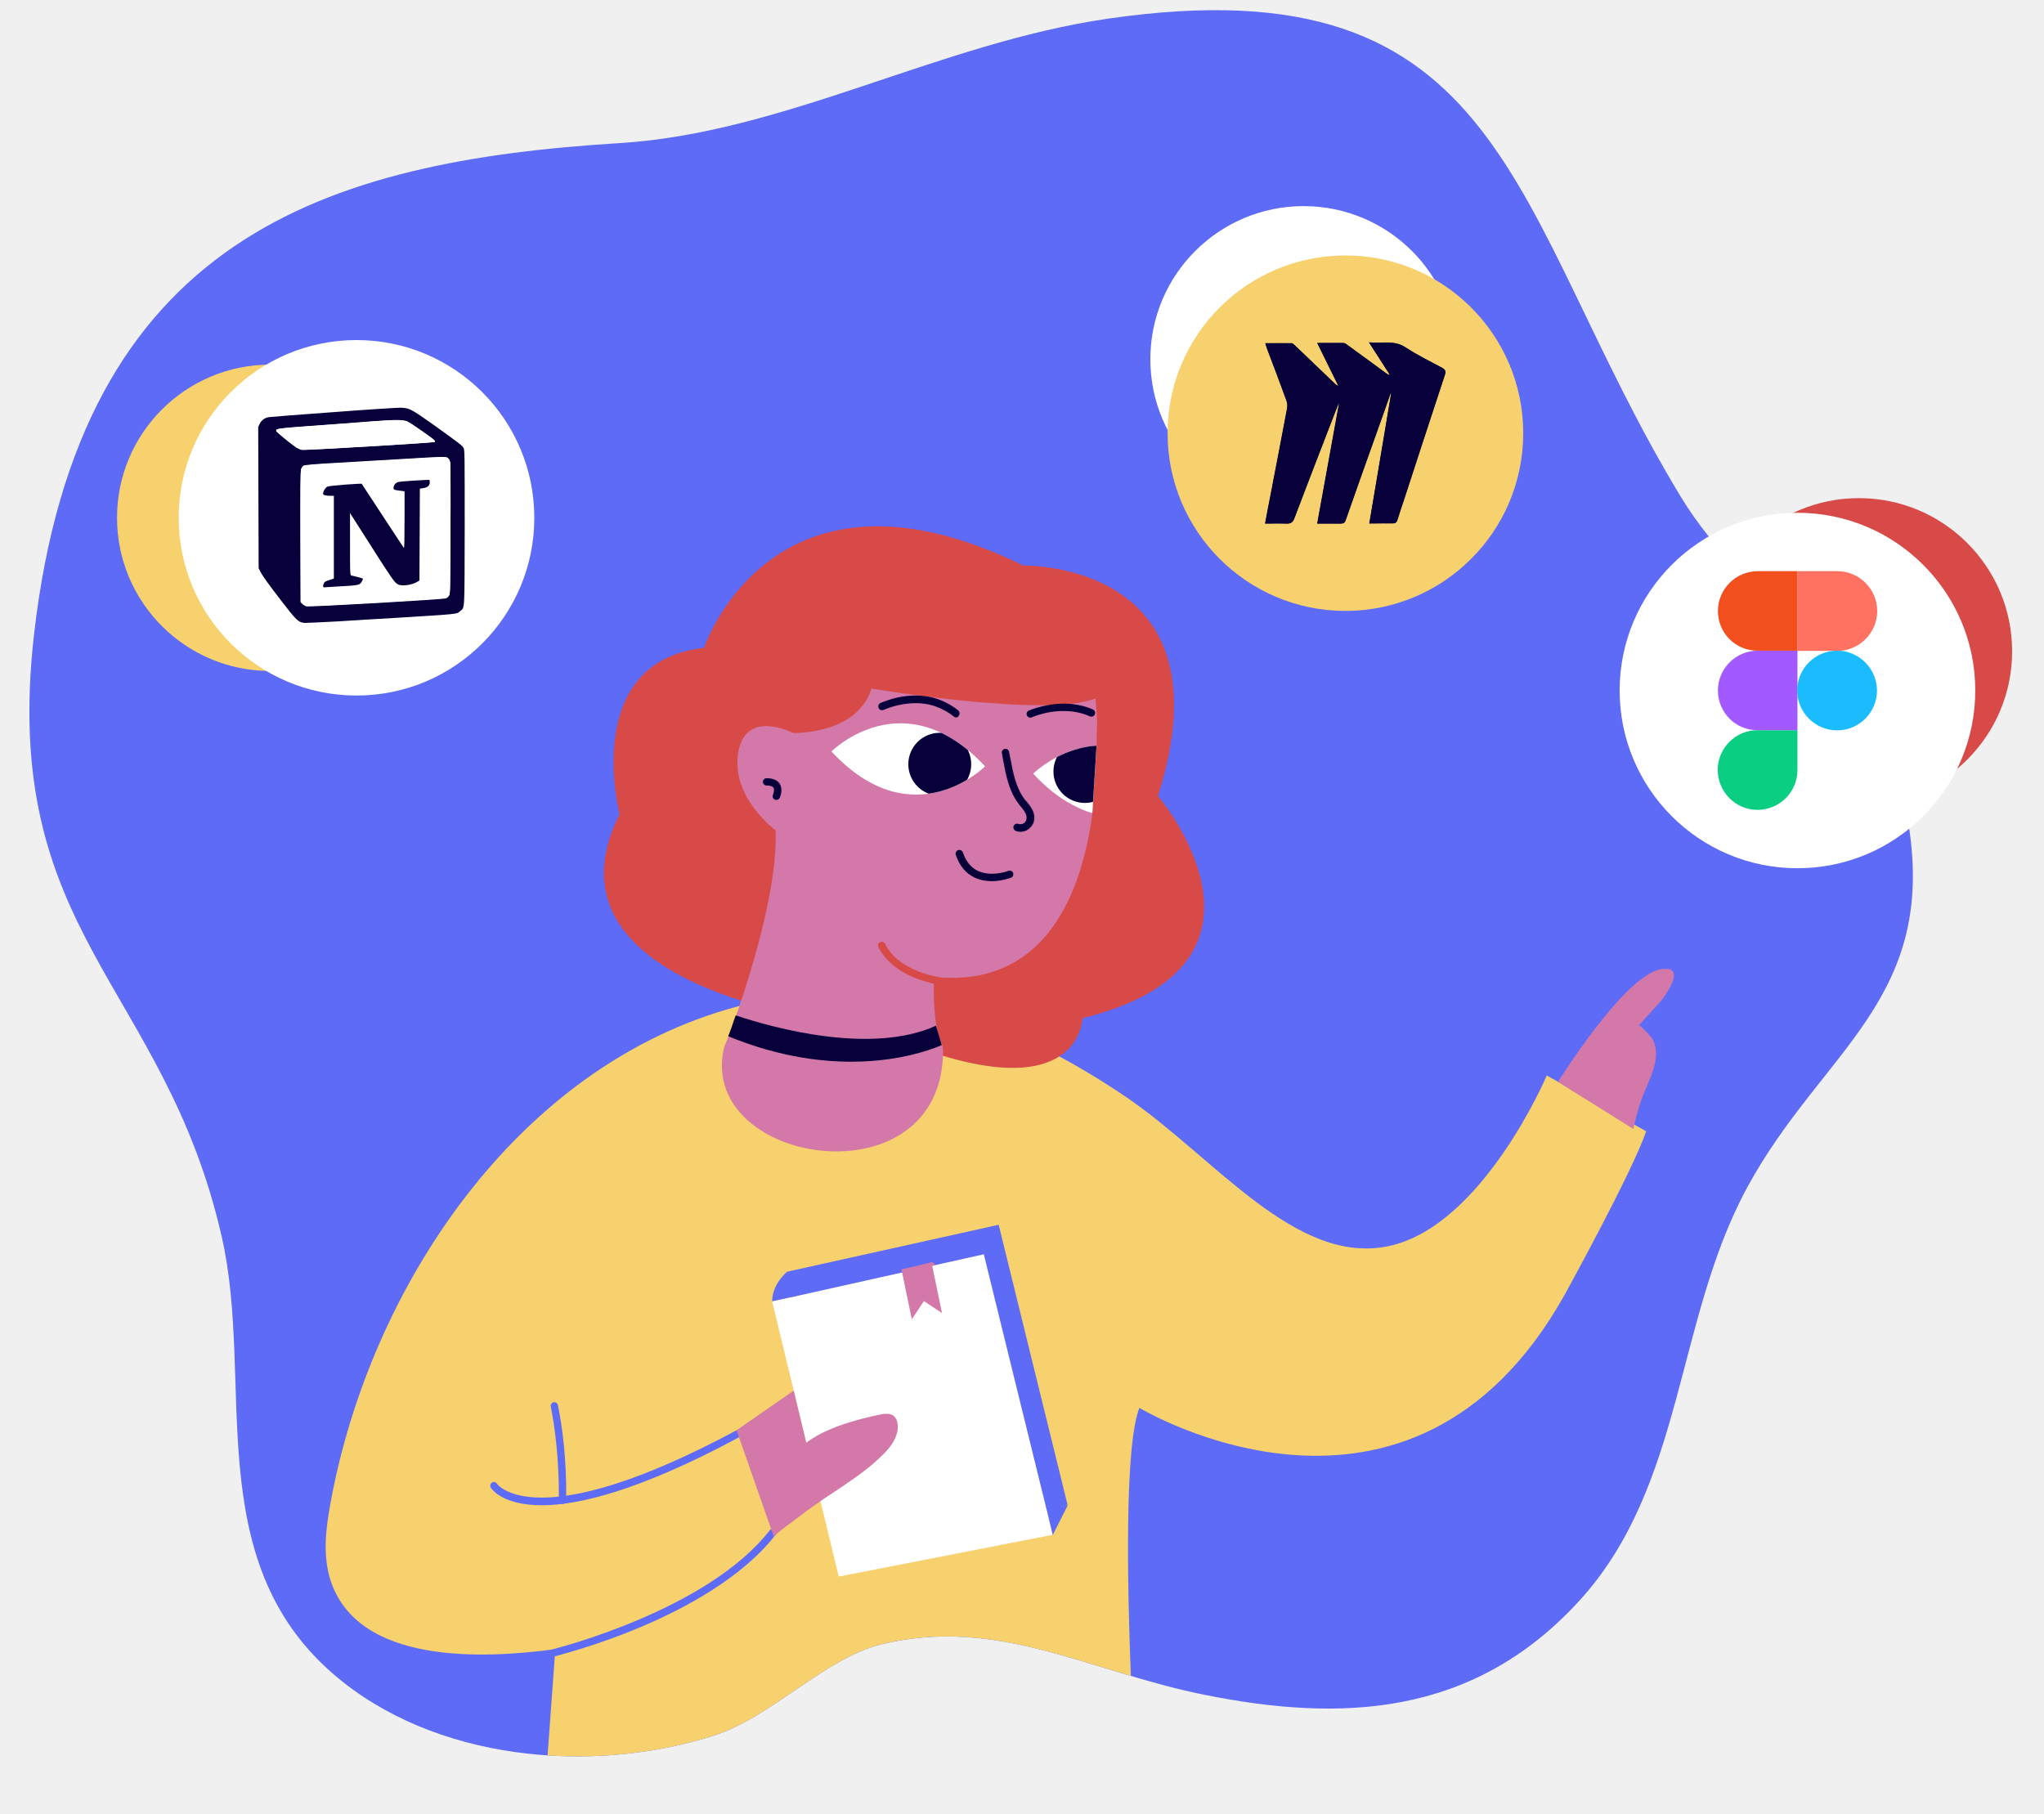
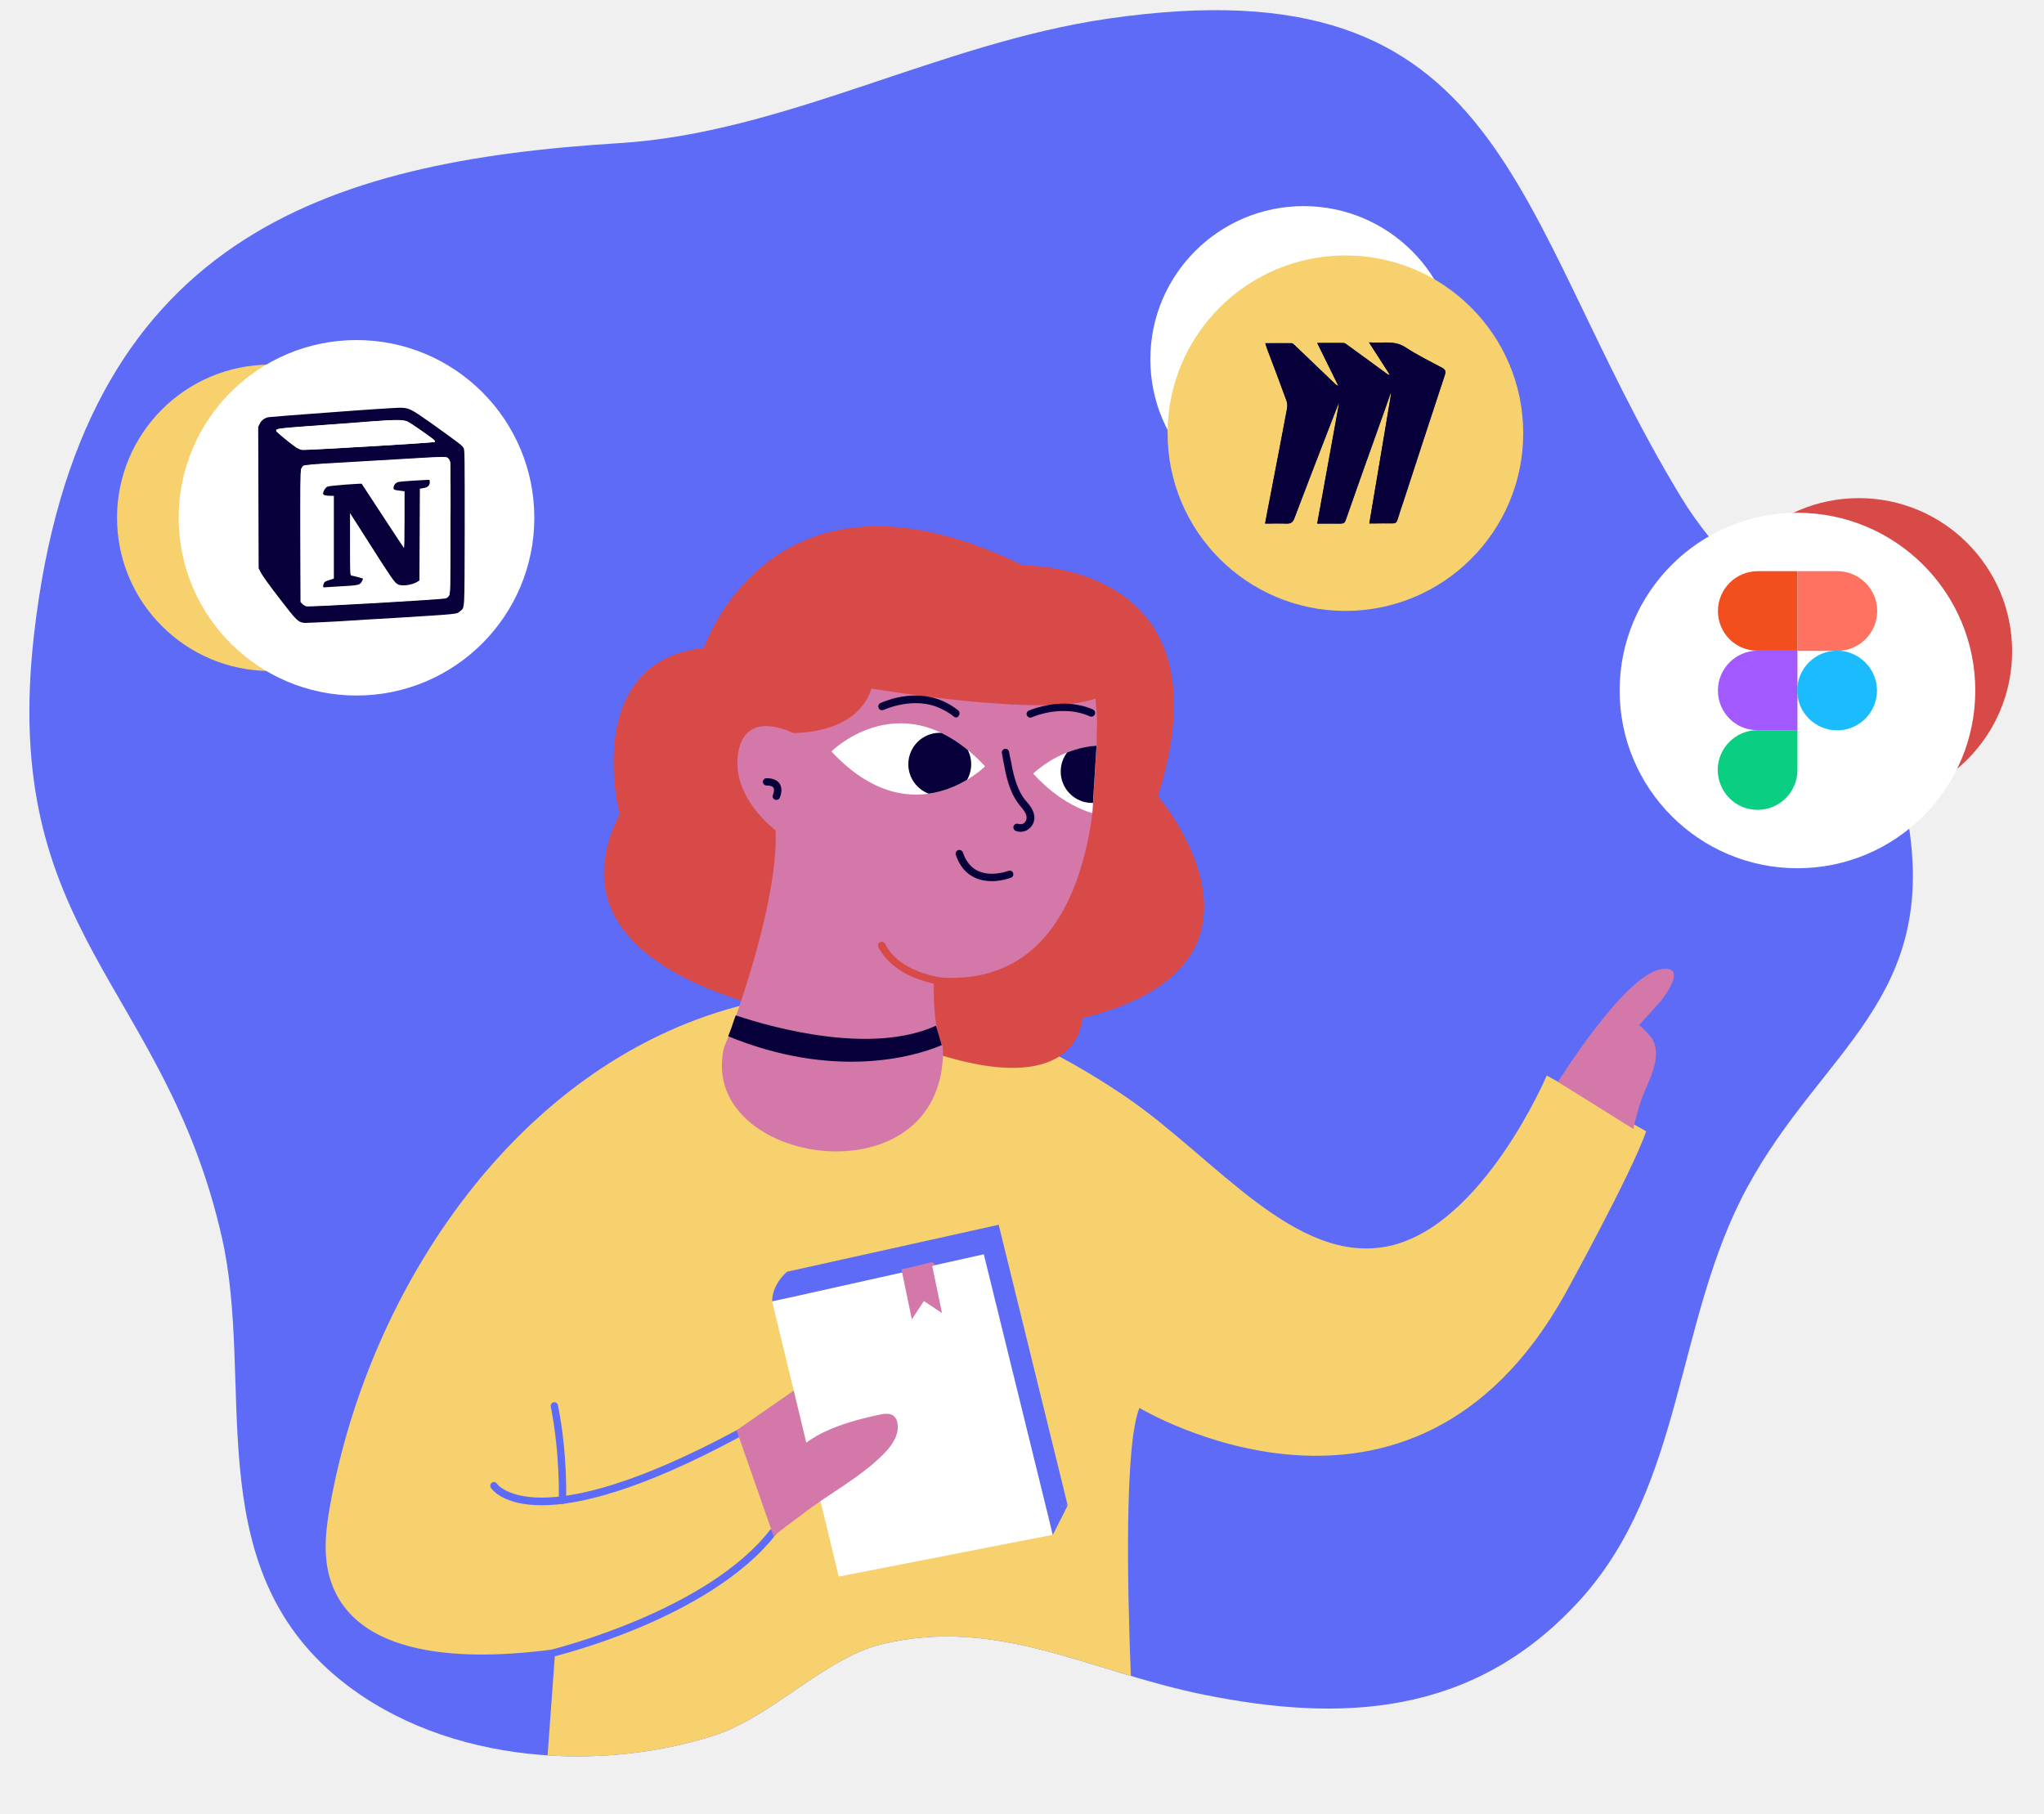
<svg xmlns="http://www.w3.org/2000/svg" width="818" height="726" viewBox="-10 0 840 750" fill="none">
  <g>
    <path id="blob" d="M1.55 262.312C-12.607 386.167 55.393 406.853 79.189 511.538C92.758 571.184 70.06 644.506 125.327 692.223C166.901 728.103 231.637 733.796 282.447 717.705C306.182 710.186 328.632 685.508 351.933 679.876C400.021 668.272 437.417 691.093 485.396 700.763C540.709 711.888 596.069 710.526 640.474 661.82C683.796 614.32 680.006 546.165 709.681 491.239C740.75 433.744 789.673 413.228 775.933 337.414C764.995 277.119 710.408 251.682 682.466 205.575C611.015 87.739 611.882 -16.544 445.339 7.748C375.667 17.913 311.705 54.984 243.581 59.177C122.449 66.681 20.333 97.997 1.55 262.312Z" fill="#5D6BF6" />
    <path d="M292.272 416.188C357.32 398.818 416.844 428.925 453.289 453.777C489.823 478.719 523.327 523.702 562 515.15C600.66 506.602 626.941 444.734 626.959 444.692L668.038 467.762C662.338 484.588 634.475 535.137 634.444 535.192C570.497 649.687 458.658 582.203 458.546 582.136C452.42 597.447 453.492 654.653 455.001 692.966C420.422 682.708 389.427 670.828 351.933 679.876C328.632 685.508 306.182 710.186 282.447 717.705C261.124 724.458 237.348 727.373 213.86 725.831L217.065 681.9C188.015 685.82 134.996 688.67 123.946 652.861C120.917 642.885 122.165 632.196 124.036 621.952C140.076 532.877 201.025 440.594 292.272 416.188Z" fill="#F6D16E" />
    <path d="M631.594 447.364C631.594 447.364 658.95 403.272 674.098 400.778C686.306 398.729 674.098 413.961 674.098 413.961L664.92 424.116C665.544 423.403 670.088 428.837 670.355 429.193C675.613 437.655 667.771 448.433 665.454 456.628C665.187 457.519 662.425 466.516 662.87 466.872C662.87 466.872 631.594 447.364 631.594 447.364Z" fill="#D378A8" />
    <path d="M347.429 425.095C347.429 425.095 337.805 428.391 331.122 422.067C331.122 422.067 207.975 407.815 243.618 336.643C243.618 336.643 227.312 273.577 278.548 267.877C278.548 267.877 306.706 182.987 410.517 233.85C410.517 233.85 497.04 231.801 466.209 329.161C466.209 329.161 525.555 398.64 435.021 420.998C434.932 420.998 434.309 464.378 347.429 425.095Z" fill="#D84A48" />
    <path d="M440.903 307.782V308.317L439.21 335.396C439.21 335.663 439.12 335.93 439.12 336.197C438.764 338.691 438.408 341.275 437.962 343.769C432.17 375.391 416.042 408.171 373.715 403.984C373.715 403.984 372.913 413.693 374.607 424.115C374.785 425.184 374.963 426.164 375.23 427.233C375.587 428.925 376.478 430.529 377.012 432.221C377.28 432.934 377.369 433.735 377.369 434.537C377.191 497.335 276.945 482.103 286.568 434.27C286.925 432.399 287.548 431.33 288.707 428.569C289.152 427.5 289.598 426.253 290.222 424.56C290.756 423.135 291.291 421.621 291.826 419.929C292.182 419.038 292.449 418.058 292.806 417.078C299.489 397.392 309.023 365.058 308.132 343.323C308.132 343.323 289.776 329.873 292.627 311.523C295.479 292.728 315.261 303.061 315.261 303.061C315.261 303.061 341.637 304.041 347.785 284.712C347.785 284.712 420.051 296.915 440.368 288.809C440.368 288.809 440.813 292.907 441.081 299.498C440.813 301.903 440.903 304.665 440.903 307.782Z" fill="#D378A8" />
    <path d="M331.211 310.722C364.894 346.887 394.745 316.868 394.745 316.868C361.062 280.793 331.211 310.722 331.211 310.722Z" fill="white" />
    <g clip-path="url(#clip-eye-left)">
      <g id="pupil-left">
        <circle cx="376" cy="316" r="13" fill="#07003A" />
      </g>
    </g>
    <path d="M440.814 308.317L439.121 335.396C439.121 335.663 439.031 335.93 439.031 336.197C436.269 335.396 433.507 334.238 430.566 332.634C425.398 329.873 420.052 325.775 414.616 319.896C414.616 319.896 421.299 313.216 431.814 310.009C434.576 309.118 437.606 308.495 440.814 308.317Z" fill="white" />
    <g clip-path="url(#clip-eye-right)">
      <g id="pupil-right">
-         <circle cx="436" cy="319" r="13" fill="#07003A" />
+         <circle cx="439" cy="319" r="13" fill="#07003A" />
      </g>
    </g>
    <path d="M308.4 330.763C308.222 330.763 307.955 330.674 307.776 330.585C306.974 330.229 306.707 329.338 307.063 328.537C307.242 328.091 307.776 326.488 307.242 325.686C306.796 324.974 305.46 324.795 304.39 324.795C303.588 324.795 302.875 324.083 302.875 323.281C302.875 322.479 303.588 321.767 304.39 321.767C306.974 321.767 308.846 322.569 309.826 324.083C311.341 326.488 310.004 329.516 309.826 329.873C309.558 330.496 308.935 330.763 308.4 330.763Z" fill="#07003A" />
    <path d="M397.507 364.346C395.279 364.346 392.695 363.989 390.378 362.831C386.725 361.139 384.141 357.932 382.626 353.478C382.359 352.677 382.804 351.786 383.606 351.519C384.408 351.251 385.299 351.697 385.567 352.498C386.814 356.151 388.864 358.734 391.715 360.07C397.329 362.742 404.279 360.159 404.368 360.07C405.17 359.803 406.061 360.159 406.329 360.961C406.596 361.762 406.24 362.653 405.438 362.92C405.081 363.009 401.695 364.346 397.507 364.346Z" fill="#07003A" />
    <path d="M409.359 343.947C408.735 343.947 408.111 343.858 407.487 343.591C406.686 343.323 406.24 342.433 406.507 341.631C406.775 340.829 407.666 340.384 408.468 340.651C409.715 341.007 410.874 340.651 411.497 339.582C412.299 338.246 411.765 336.643 411.052 335.574C410.606 334.861 410.072 334.149 409.448 333.436C409.091 332.991 408.735 332.634 408.468 332.189C404.547 326.933 403.389 320.609 402.23 314.463C402.052 313.483 401.874 312.414 401.695 311.434C401.517 310.633 402.052 309.831 402.854 309.653C403.656 309.475 404.458 310.009 404.636 310.811C404.814 311.791 404.992 312.859 405.26 313.839C406.329 319.629 407.487 325.597 410.963 330.318C411.23 330.764 411.586 331.12 411.943 331.476C412.567 332.278 413.279 333.08 413.814 333.97C415.418 336.554 415.507 339.048 414.26 341.186C413.012 342.967 411.319 343.947 409.359 343.947Z" fill="#07003A" />
    <path d="M382.805 296.648C382.448 296.648 382.092 296.559 381.824 296.292C379.508 294.421 376.834 292.996 374.072 292.016C367.745 289.879 361.508 290.858 357.409 291.927C355.805 292.373 354.201 292.907 352.775 293.531C351.973 293.887 351.082 293.531 350.726 292.729C350.369 291.927 350.726 291.037 351.528 290.68C353.132 289.968 354.825 289.433 356.518 288.899C361.062 287.652 367.924 286.672 374.963 288.988C378.082 290.057 381.022 291.66 383.606 293.709C384.23 294.243 384.408 295.223 383.874 295.847C383.696 296.47 383.25 296.648 382.805 296.648Z" fill="#07003A" />
    <path d="M413.458 296.737C412.834 296.737 412.3 296.381 412.032 295.847C411.676 295.045 412.032 294.154 412.834 293.798C412.923 293.798 415.062 292.818 418.448 292.016C421.567 291.304 426.379 290.502 431.547 291.215C434.309 291.571 436.893 292.283 439.299 293.352C440.101 293.709 440.458 294.599 440.101 295.401C439.745 296.203 438.854 296.559 438.052 296.203C435.913 295.223 433.596 294.599 431.19 294.243C426.468 293.62 422.012 294.243 419.161 294.956C416.131 295.668 414.171 296.559 414.171 296.559C413.903 296.648 413.636 296.737 413.458 296.737Z" fill="#07003A" />
    <path d="M312.855 525.84L340.3 639.679L428.873 622.398L400.359 506.422L312.855 525.84Z" fill="#5D6BF6" />
    <path d="M374.428 424.116C347.785 436.23 307.33 425.096 291.647 419.84C291.024 421.533 290.489 423.047 290.044 424.472C289.42 426.164 288.974 427.412 288.529 428.48C331.746 446.207 364.805 437.299 376.834 432.133L374.428 424.116Z" fill="#07003A" />
    <path d="M306.707 538.132L334.241 651.882L422.725 634.601L394.211 518.625L306.707 538.132Z" fill="white" />
    <path d="M380.488 407.726C380.221 407.726 374.785 407.459 368.458 405.321C359.904 402.56 353.756 397.75 350.637 391.603C350.28 390.891 350.548 389.911 351.35 389.555C352.063 389.198 353.043 389.466 353.399 390.267C359.993 403.539 380.399 404.697 380.577 404.697C381.379 404.697 382.092 405.41 382.003 406.301C382.003 407.103 381.29 407.726 380.488 407.726Z" fill="#D84A48" />
    <path d="M216.53 684.929L215.817 681.989C216.441 681.811 280.242 666.045 306.083 632.285L308.489 634.156C294.588 652.327 270.351 665.154 252.44 672.725C233.015 680.92 216.708 684.84 216.53 684.929Z" fill="#5D6BF6" />
    <path d="M211.451 622.398C195.322 622.398 190.778 615.717 190.421 615.183C189.976 614.47 190.154 613.49 190.867 613.045C191.58 612.6 192.471 612.778 192.916 613.49C193.184 613.847 209.223 635.759 291.648 591.578C292.361 591.221 293.341 591.489 293.697 592.201C294.054 592.914 293.786 593.894 293.073 594.25C251.727 616.519 226.51 622.398 211.451 622.398Z" fill="#5D6BF6" />
    <path d="M324.974 593.804C332.815 589.351 342.172 586.856 350.904 584.986C352.508 584.63 354.112 584.362 355.716 584.808C358.746 585.788 359.013 589.707 358.389 592.29C357.587 595.764 355.181 598.793 352.686 601.287C342.795 611.263 329.786 617.766 318.825 626.406C317.756 627.297 307.152 634.779 307.42 635.492L292.004 591.399L315.617 575.009L320.786 596.566C322.033 595.586 323.459 594.695 324.974 593.804Z" fill="#D378A8" />
    <path d="M220.005 621.863C219.114 621.863 218.49 621.15 218.49 620.26C218.49 620.082 219.114 601.554 215.194 581.601C215.015 580.799 215.55 579.997 216.352 579.819C217.154 579.641 217.956 580.176 218.134 580.977C222.233 601.287 221.52 620.171 221.52 620.349C221.52 621.24 220.807 621.863 220.005 621.863Z" fill="#5D6BF6" />
    <path d="M360.617 524.86L372.914 521.832L374.34 523.079L360.617 525.84V524.86Z" fill="#D378A8" />
    <path d="M428.873 622.488L422.725 634.691L420.052 623.556L428.873 622.488Z" fill="#5D6BF6" />
    <path d="M312.855 525.839C312.855 525.839 306.707 530.917 306.707 538.043H306.796L316.598 535.905L312.855 525.839Z" fill="#5D6BF6" />
    <path d="M372.646 522.277L366.943 523.435L365.874 523.702L360.171 524.86L364.448 545.525L369.438 537.954L376.923 542.942L372.646 522.277Z" fill="#D378A8" />
    <g id="balloon-figma">
      <path d="M755.988 332.636C790.978 332.636 819.343 304.28 819.343 269.303C819.343 234.325 790.978 205.97 755.988 205.97C720.997 205.97 692.632 234.325 692.632 269.303C692.632 304.28 720.997 332.636 755.988 332.636Z" fill="#D84A48" />
      <path d="M730.592 359.002C771.193 359.002 804.106 326.1 804.106 285.514C804.106 244.928 771.193 212.027 730.592 212.027C689.992 212.027 657.078 244.928 657.078 285.514C657.078 326.1 689.992 359.002 730.592 359.002Z" fill="white" />
      <path d="M714.107 334.863C723.196 334.863 730.592 327.469 730.592 318.384V301.905H714.107C705.018 301.905 697.622 309.298 697.622 318.384C697.712 327.558 705.018 334.863 714.107 334.863Z" fill="#0ACF83" />
      <path d="M697.712 285.515C697.712 276.429 705.108 269.036 714.197 269.036H730.593V301.905H714.107C705.018 301.994 697.712 294.601 697.712 285.515Z" fill="#A259FF" />
      <path d="M697.711 252.646C697.711 243.56 705.107 236.167 714.196 236.167H730.592V269.036H714.107C705.018 269.125 697.711 261.732 697.711 252.646Z" fill="#F24E1E" />
      <path d="M730.593 236.167H747.077C756.166 236.167 763.562 243.56 763.562 252.646C763.562 261.732 756.166 269.125 747.077 269.125H730.593V236.167Z" fill="#FF7262" />
      <path d="M763.473 285.515C763.473 294.601 756.077 301.994 746.988 301.994C737.899 301.994 730.503 294.601 730.503 285.515C730.503 276.429 737.899 269.036 746.988 269.036C756.077 269.036 763.473 276.518 763.473 285.515Z" fill="#1ABCFE" />
    </g>
    <g id="balloon-notion">
      <path d="M99.22 277.432C134.211 277.432 162.576 249.077 162.576 214.099C162.576 179.122 134.211 150.767 99.22 150.767C64.23 150.767 35.865 179.122 35.865 214.099C35.865 249.077 64.23 277.432 99.22 277.432Z" fill="#F6D16E" />
      <path d="M134.863 287.587C175.463 287.587 208.376 254.686 208.376 214.1C208.376 173.514 175.463 140.612 134.863 140.612C94.262 140.612 61.349 173.514 61.349 214.1C61.349 254.686 94.262 287.587 134.863 287.587Z" fill="white" />
      <path d="M179.15 185.239C179.596 186.13 179.596 188.089 179.596 218.197C179.506 253.649 179.685 251.066 177.724 252.669C176.209 254.005 177.546 253.827 150.457 255.52C144.131 255.876 133.527 256.499 126.933 256.945C120.339 257.301 114.28 257.568 113.478 257.568C110.715 257.301 110.181 256.767 102.874 247.236C99.131 242.425 95.745 237.704 95.3 236.725L94.409 234.943L94.32 205.726L94.231 176.509L94.854 175.262C95.478 173.837 96.904 172.768 98.508 172.501C99.042 172.412 110.894 171.432 124.794 170.452C138.695 169.383 151.348 168.582 152.863 168.582C156.606 168.671 157.14 168.938 165.427 174.728C177.635 183.457 178.615 184.259 179.15 185.239ZM173.714 219.088C173.804 204.568 173.714 192.098 173.625 191.385C173.536 190.672 173.18 189.871 172.823 189.514C172.021 188.713 172.021 188.713 155.269 189.693C148.23 190.138 135.933 190.851 128.002 191.296C116.686 191.919 113.389 192.276 112.943 192.543C112.587 192.721 112.141 193.434 111.963 193.968C111.696 194.681 111.696 203.054 111.696 221.938L111.785 248.839L112.498 249.551C112.854 249.908 113.656 250.353 114.101 250.531C115.26 250.888 170.685 247.681 171.843 247.236C172.289 247.057 172.823 246.612 173.091 246.167C173.625 245.543 173.625 244.029 173.714 219.088ZM167.21 182.745C167.388 182.567 167.299 182.299 166.942 181.943C165.695 180.785 157.14 174.817 155.982 174.283C154.2 173.481 151.259 173.481 141.458 174.193C136.913 174.55 129.517 175.084 125.062 175.441C101.448 177.133 101.716 177.133 101.716 178.113C101.716 178.469 107.686 183.368 110.181 185.061C110.804 185.417 111.785 185.862 112.498 185.951C113.923 186.219 166.853 183.012 167.21 182.745Z" fill="#07003A" />
      <path d="M173.625 191.385C173.714 192.098 173.803 204.479 173.714 219.087C173.625 244.029 173.625 245.543 173.09 246.345C172.823 246.79 172.288 247.235 171.842 247.414C170.684 247.859 115.259 251.066 114.101 250.709C113.566 250.531 112.853 250.086 112.497 249.73L111.784 249.017L111.695 222.116C111.606 203.232 111.695 194.859 111.962 194.146C112.14 193.612 112.586 192.899 112.942 192.721C113.477 192.365 116.685 192.098 128.001 191.474C135.932 191.029 148.229 190.316 155.268 189.871C172.021 188.802 171.932 188.802 172.823 189.692C173.179 189.96 173.536 190.672 173.625 191.385ZM162.575 201.807C164.357 201.45 165.159 200.649 165.159 199.313C165.159 198.422 165.07 198.333 164.268 198.422C163.734 198.422 160.882 198.6 157.942 198.778C154.912 198.956 152.239 199.224 151.971 199.402C151.08 199.847 150.457 200.649 150.368 201.54C150.278 202.43 150.546 202.608 153.575 202.965L154.912 203.143V214.99C154.912 222.027 154.823 226.748 154.645 226.57C154.466 226.392 150.546 220.424 145.823 213.208C141.1 205.993 137.18 200.114 137.18 200.025C137.09 199.936 134.061 200.114 130.407 200.382C125.863 200.649 123.457 201.005 122.922 201.272C122.12 201.718 121.229 203.143 121.229 204.123C121.229 204.746 122.299 205.014 124.526 205.014H125.685V239.219L123.813 239.842C122.299 240.288 121.853 240.555 121.586 241.089C121.14 242.069 121.14 242.871 121.586 242.871C121.764 242.871 124.883 242.693 128.536 242.425C135.665 241.98 136.467 241.802 137.269 240.377C137.536 239.931 137.714 239.486 137.714 239.308C137.714 239.219 136.734 238.862 135.576 238.595C134.417 238.328 133.17 238.061 132.902 237.972C132.457 237.793 132.368 236.992 132.368 224.967V212.14L140.833 225.412C149.744 239.308 150.813 240.911 152.15 241.624C153.843 242.514 158.12 241.891 160.348 240.466L161.06 240.02L161.15 221.047L161.239 202.074L162.575 201.807Z" fill="white" />
      <path d="M166.942 181.944C167.298 182.3 167.387 182.567 167.209 182.745C166.853 183.102 113.923 186.219 112.408 186.041C111.695 185.952 110.715 185.507 110.091 185.151C107.685 183.547 101.626 178.559 101.626 178.203C101.626 177.223 101.448 177.223 124.972 175.53C129.517 175.263 136.913 174.64 141.368 174.283C151.17 173.482 154.021 173.571 155.892 174.372C157.14 174.818 165.694 180.786 166.942 181.944Z" fill="white" />
      <path d="M165.16 199.313C165.16 200.738 164.358 201.54 162.576 201.807L161.061 202.074L160.972 221.047L160.883 240.021L160.17 240.466C158.031 241.891 153.665 242.515 151.972 241.624C150.635 240.911 149.477 239.308 140.655 225.412L132.19 212.14V224.967C132.19 236.903 132.19 237.794 132.725 237.972C132.992 238.061 134.15 238.328 135.398 238.595C136.556 238.863 137.537 239.219 137.537 239.308C137.537 239.486 137.358 239.932 137.091 240.377C136.378 241.891 135.576 242.069 128.358 242.426C124.705 242.604 121.586 242.871 121.408 242.871C120.963 242.871 120.963 241.98 121.408 241.089C121.675 240.555 122.121 240.288 123.636 239.842L125.507 239.219V205.014H124.349C122.121 205.014 121.052 204.747 121.052 204.123C121.052 203.143 121.943 201.718 122.745 201.273C123.279 201.005 125.685 200.738 130.23 200.382C133.883 200.115 137.002 199.937 137.002 200.026C137.091 200.115 140.923 205.994 145.645 213.209C150.368 220.424 154.289 226.392 154.467 226.57C154.645 226.748 154.734 222.027 154.734 214.99V203.143L153.398 202.965C150.368 202.609 150.101 202.52 150.19 201.54C150.279 200.649 150.814 199.847 151.794 199.402C152.061 199.224 154.734 198.957 157.764 198.779C160.705 198.6 163.645 198.422 164.091 198.422C165.071 198.333 165.16 198.422 165.16 199.313Z" fill="#07003A" />
    </g>
    <g id="balloon-miro">
      <path d="M526.418 211.893C561.408 211.893 589.774 183.538 589.774 148.561C589.774 113.583 561.408 85.228 526.418 85.228C491.428 85.228 463.062 113.583 463.062 148.561C463.062 183.538 491.428 211.893 526.418 211.893Z" fill="white" />
      <path d="M543.704 252.601C584.305 252.601 617.218 219.699 617.218 179.113C617.218 138.527 584.305 105.626 543.704 105.626C503.103 105.626 470.19 138.527 470.19 179.113C470.19 219.699 503.103 252.601 543.704 252.601Z" fill="#F6D16E" />
      <path d="M553.596 216.435C557.071 216.435 560.19 216.346 563.219 216.435C564.378 216.435 564.912 216.078 565.269 214.92C566.071 212.248 566.962 209.665 567.853 206.993C573.467 189.623 579.17 172.342 584.872 154.972C585.318 153.547 585.051 152.835 583.714 152.122C578.635 149.361 573.378 146.777 568.566 143.66C563.843 140.542 558.942 142.235 553.507 141.611C556.625 146.421 559.388 150.786 562.15 155.062C561.615 155.062 561.259 154.794 560.902 154.616C555.467 150.608 550.031 146.688 544.685 142.769C544.15 142.413 543.526 141.878 542.992 141.878C539.517 141.789 536.041 141.878 532.121 141.878C535.15 148.025 538.002 153.814 540.853 159.604C540.319 159.426 539.962 159.159 539.606 158.892C533.992 153.547 528.467 148.203 522.854 142.858C522.497 142.502 521.962 141.967 521.517 141.967C517.953 141.878 514.477 141.967 510.646 141.967C511.002 143.036 511.18 143.749 511.448 144.462C514.121 151.498 516.794 158.535 519.378 165.662C519.735 166.641 519.913 167.888 519.646 168.957C517.418 180.626 515.19 192.295 512.963 203.964C512.161 208.062 511.448 212.159 510.557 216.524C513.586 216.524 516.438 216.435 519.289 216.524C521.16 216.613 522.052 215.989 522.675 214.208C527.844 200.49 533.19 186.772 538.447 173.144C539.249 171.006 540.051 168.957 540.942 166.82C541.031 166.82 541.031 166.909 541.121 166.909C538.091 183.299 535.15 199.778 532.121 216.524C535.596 216.524 538.715 216.524 541.833 216.524C542.992 216.524 543.526 216.167 543.883 215.01C548.071 202.984 552.348 190.959 556.625 179.023C558.586 173.589 560.546 168.067 562.417 162.633C562.506 162.633 562.596 162.722 562.685 162.722C559.655 180.448 556.714 198.263 553.596 216.435Z" fill="#07003A" />
      <path d="M553.595 216.436C556.625 198.265 559.655 180.45 562.595 162.634C562.506 162.634 562.417 162.545 562.328 162.545C560.368 167.979 558.407 173.502 556.536 178.935C552.259 190.96 547.982 202.897 543.794 214.922C543.437 215.991 542.902 216.436 541.744 216.436C538.625 216.347 535.507 216.436 532.031 216.436C535.061 199.69 538.091 183.3 541.031 166.821C540.942 166.821 540.942 166.732 540.853 166.732C540.051 168.87 539.16 170.918 538.358 173.056C533.101 186.774 527.754 200.403 522.586 214.12C521.873 215.902 521.071 216.525 519.2 216.436C516.348 216.258 513.586 216.436 510.467 216.436C511.269 212.071 512.071 207.974 512.873 203.876C515.101 192.208 517.418 180.539 519.556 168.87C519.734 167.801 519.645 166.554 519.289 165.574C516.705 158.448 514.032 151.411 511.358 144.374C511.091 143.661 510.913 142.949 510.556 141.88C514.299 141.88 517.863 141.88 521.428 141.88C521.873 141.88 522.319 142.414 522.764 142.77C528.378 148.115 533.903 153.46 539.516 158.804C539.873 159.16 540.229 159.428 540.764 159.517C537.912 153.727 535.061 147.937 532.031 141.791C535.952 141.791 539.427 141.791 542.902 141.791C543.526 141.791 544.061 142.325 544.596 142.681C550.031 146.601 555.467 150.609 560.813 154.528C561.17 154.796 561.526 154.974 562.061 154.974C559.298 150.609 556.536 146.334 553.417 141.523C558.764 142.147 563.754 140.455 568.476 143.572C573.288 146.779 578.546 149.362 583.625 152.034C584.961 152.747 585.229 153.46 584.783 154.885C579.08 172.165 573.466 189.535 567.764 206.905C566.872 209.577 565.981 212.161 565.179 214.833C564.823 215.991 564.288 216.347 563.13 216.347C560.189 216.347 557.16 216.436 553.595 216.436Z" fill="#07003A" />
    </g>
  </g>
  <defs>
    <clipPath id="clip-eye-left">
      <path d="M331.211 310.722C364.894 346.887 394.745 316.868 394.745 316.868C361.062 280.793 331.211 310.722 331.211 310.722Z" />
    </clipPath>
    <clipPath id="clip-eye-right">
      <path d="M440.814 308.317L439.121 335.396C439.121 335.663 439.031 335.93 439.031 336.197C436.269 335.396 433.507 334.238 430.566 332.634C425.398 329.873 420.052 325.775 414.616 319.896C414.616 319.896 421.299 313.216 431.814 310.009C434.576 309.118 437.606 308.495 440.814 308.317Z" />
    </clipPath>
  </defs>
</svg>
